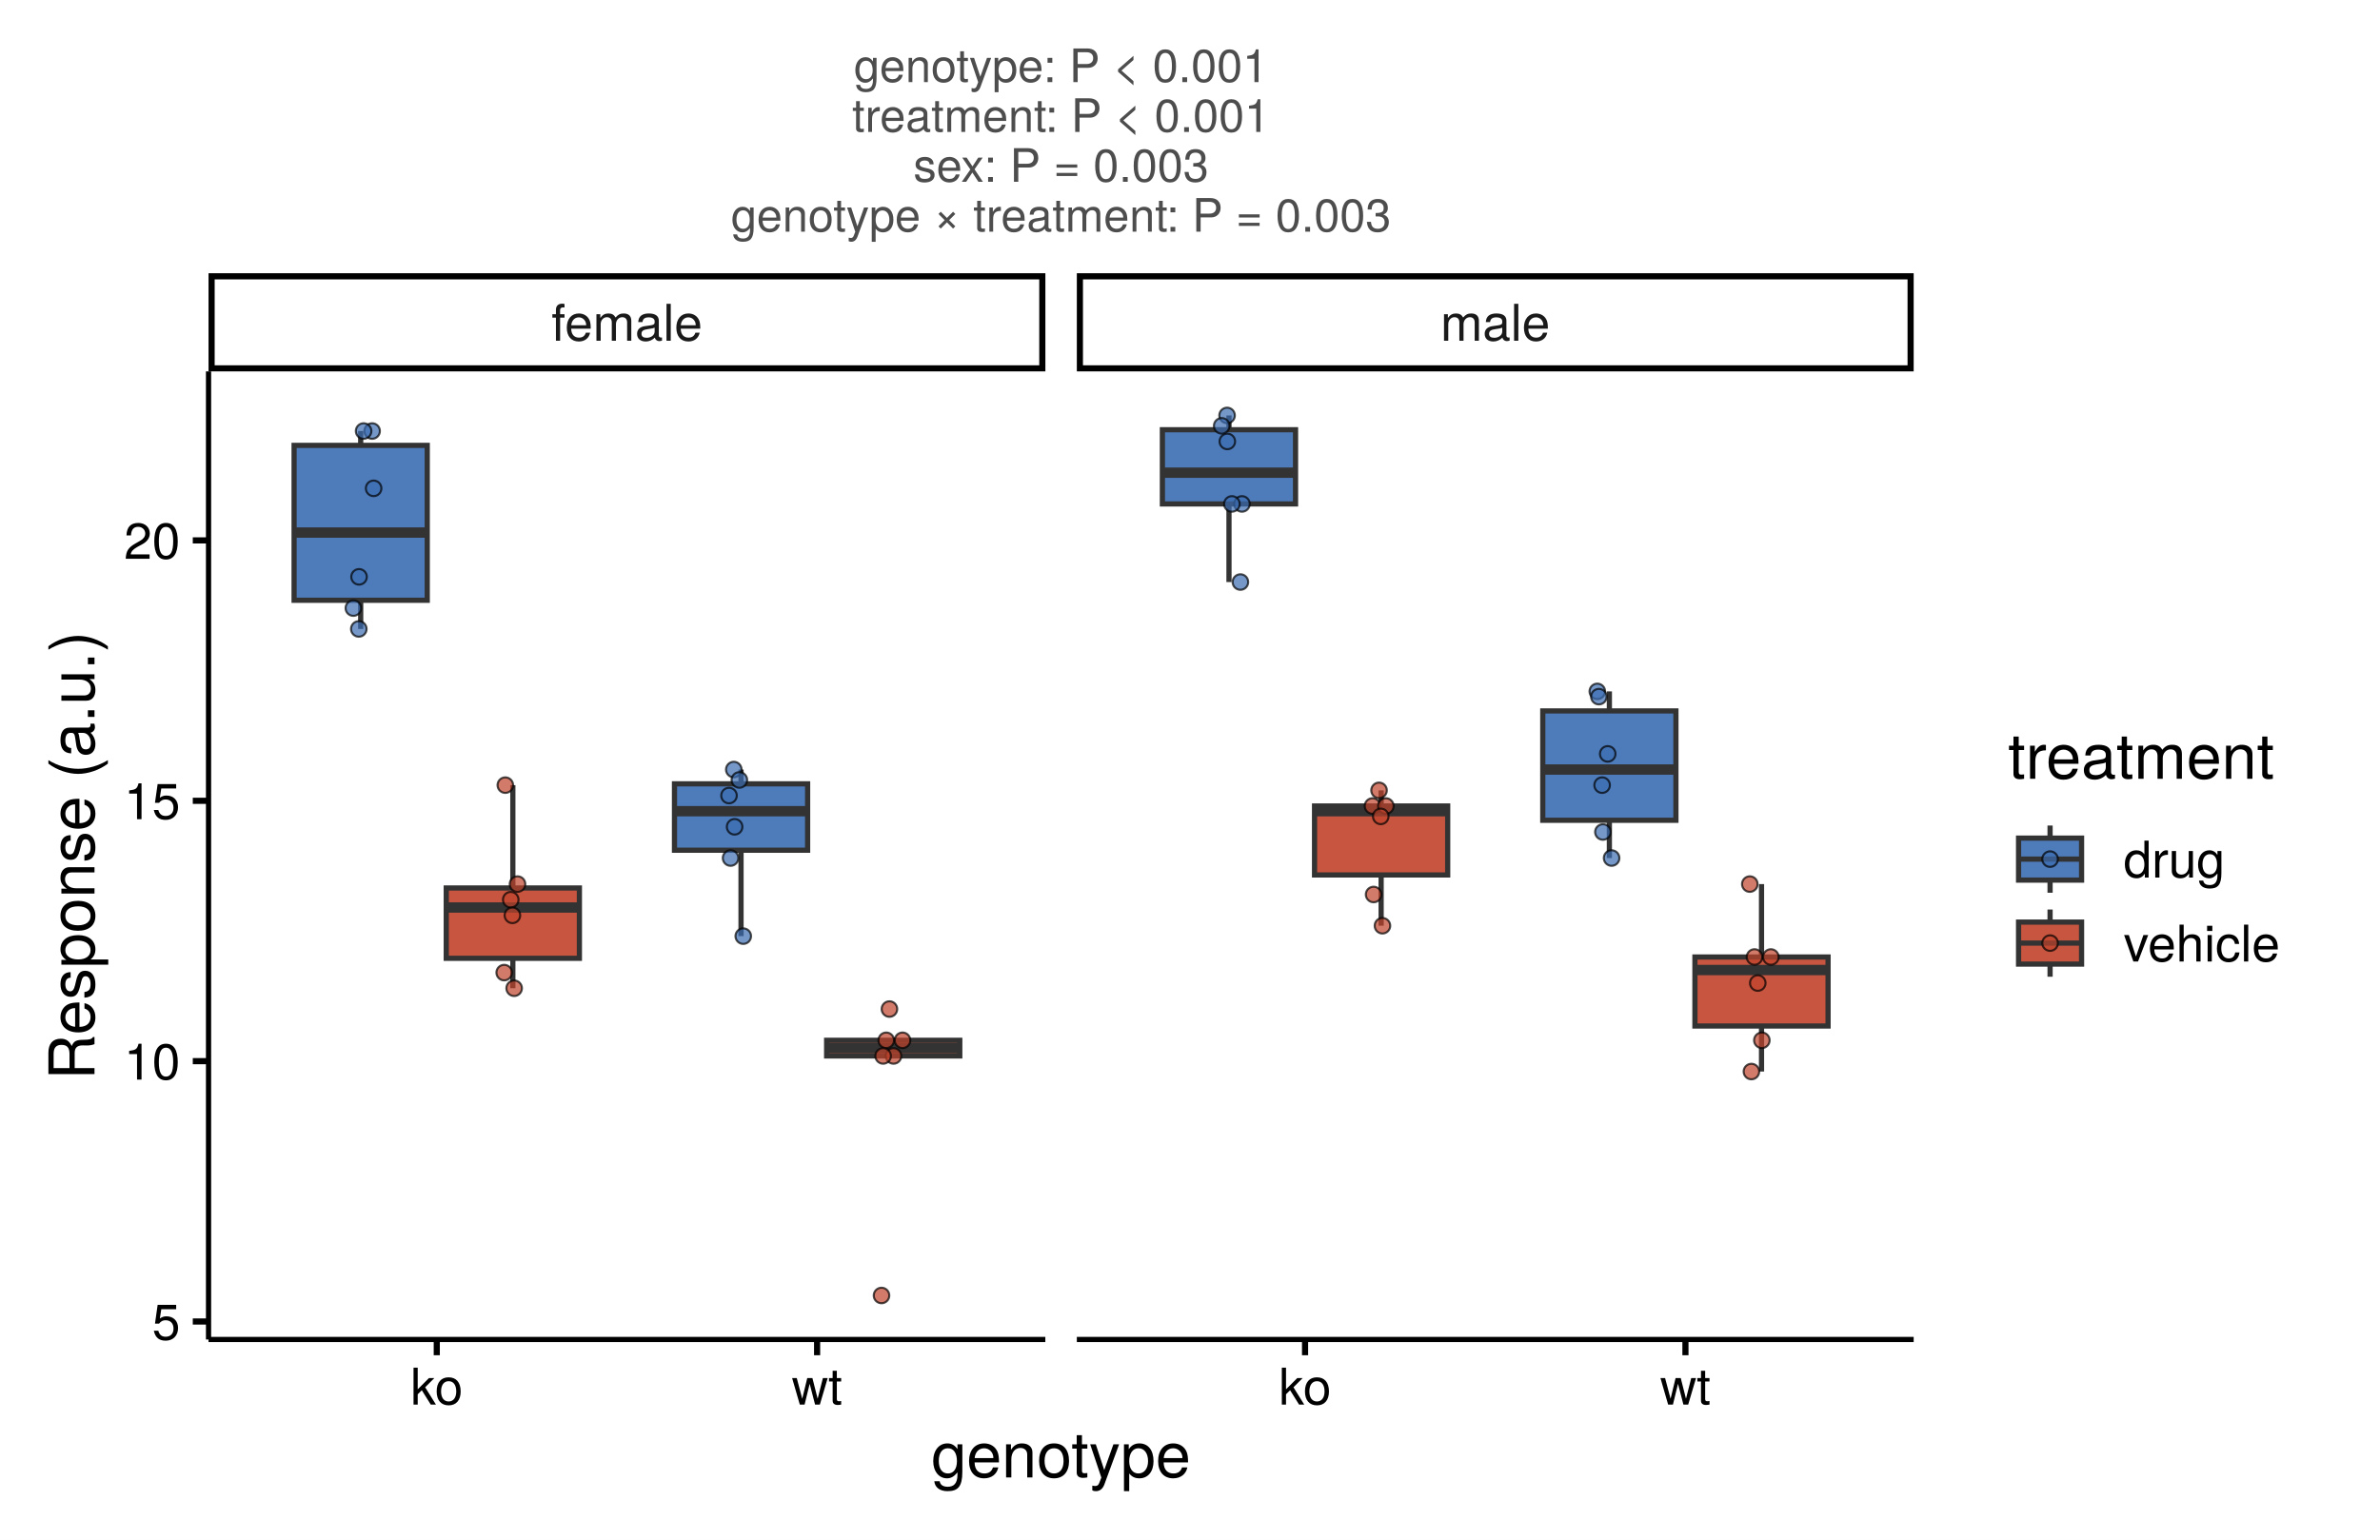
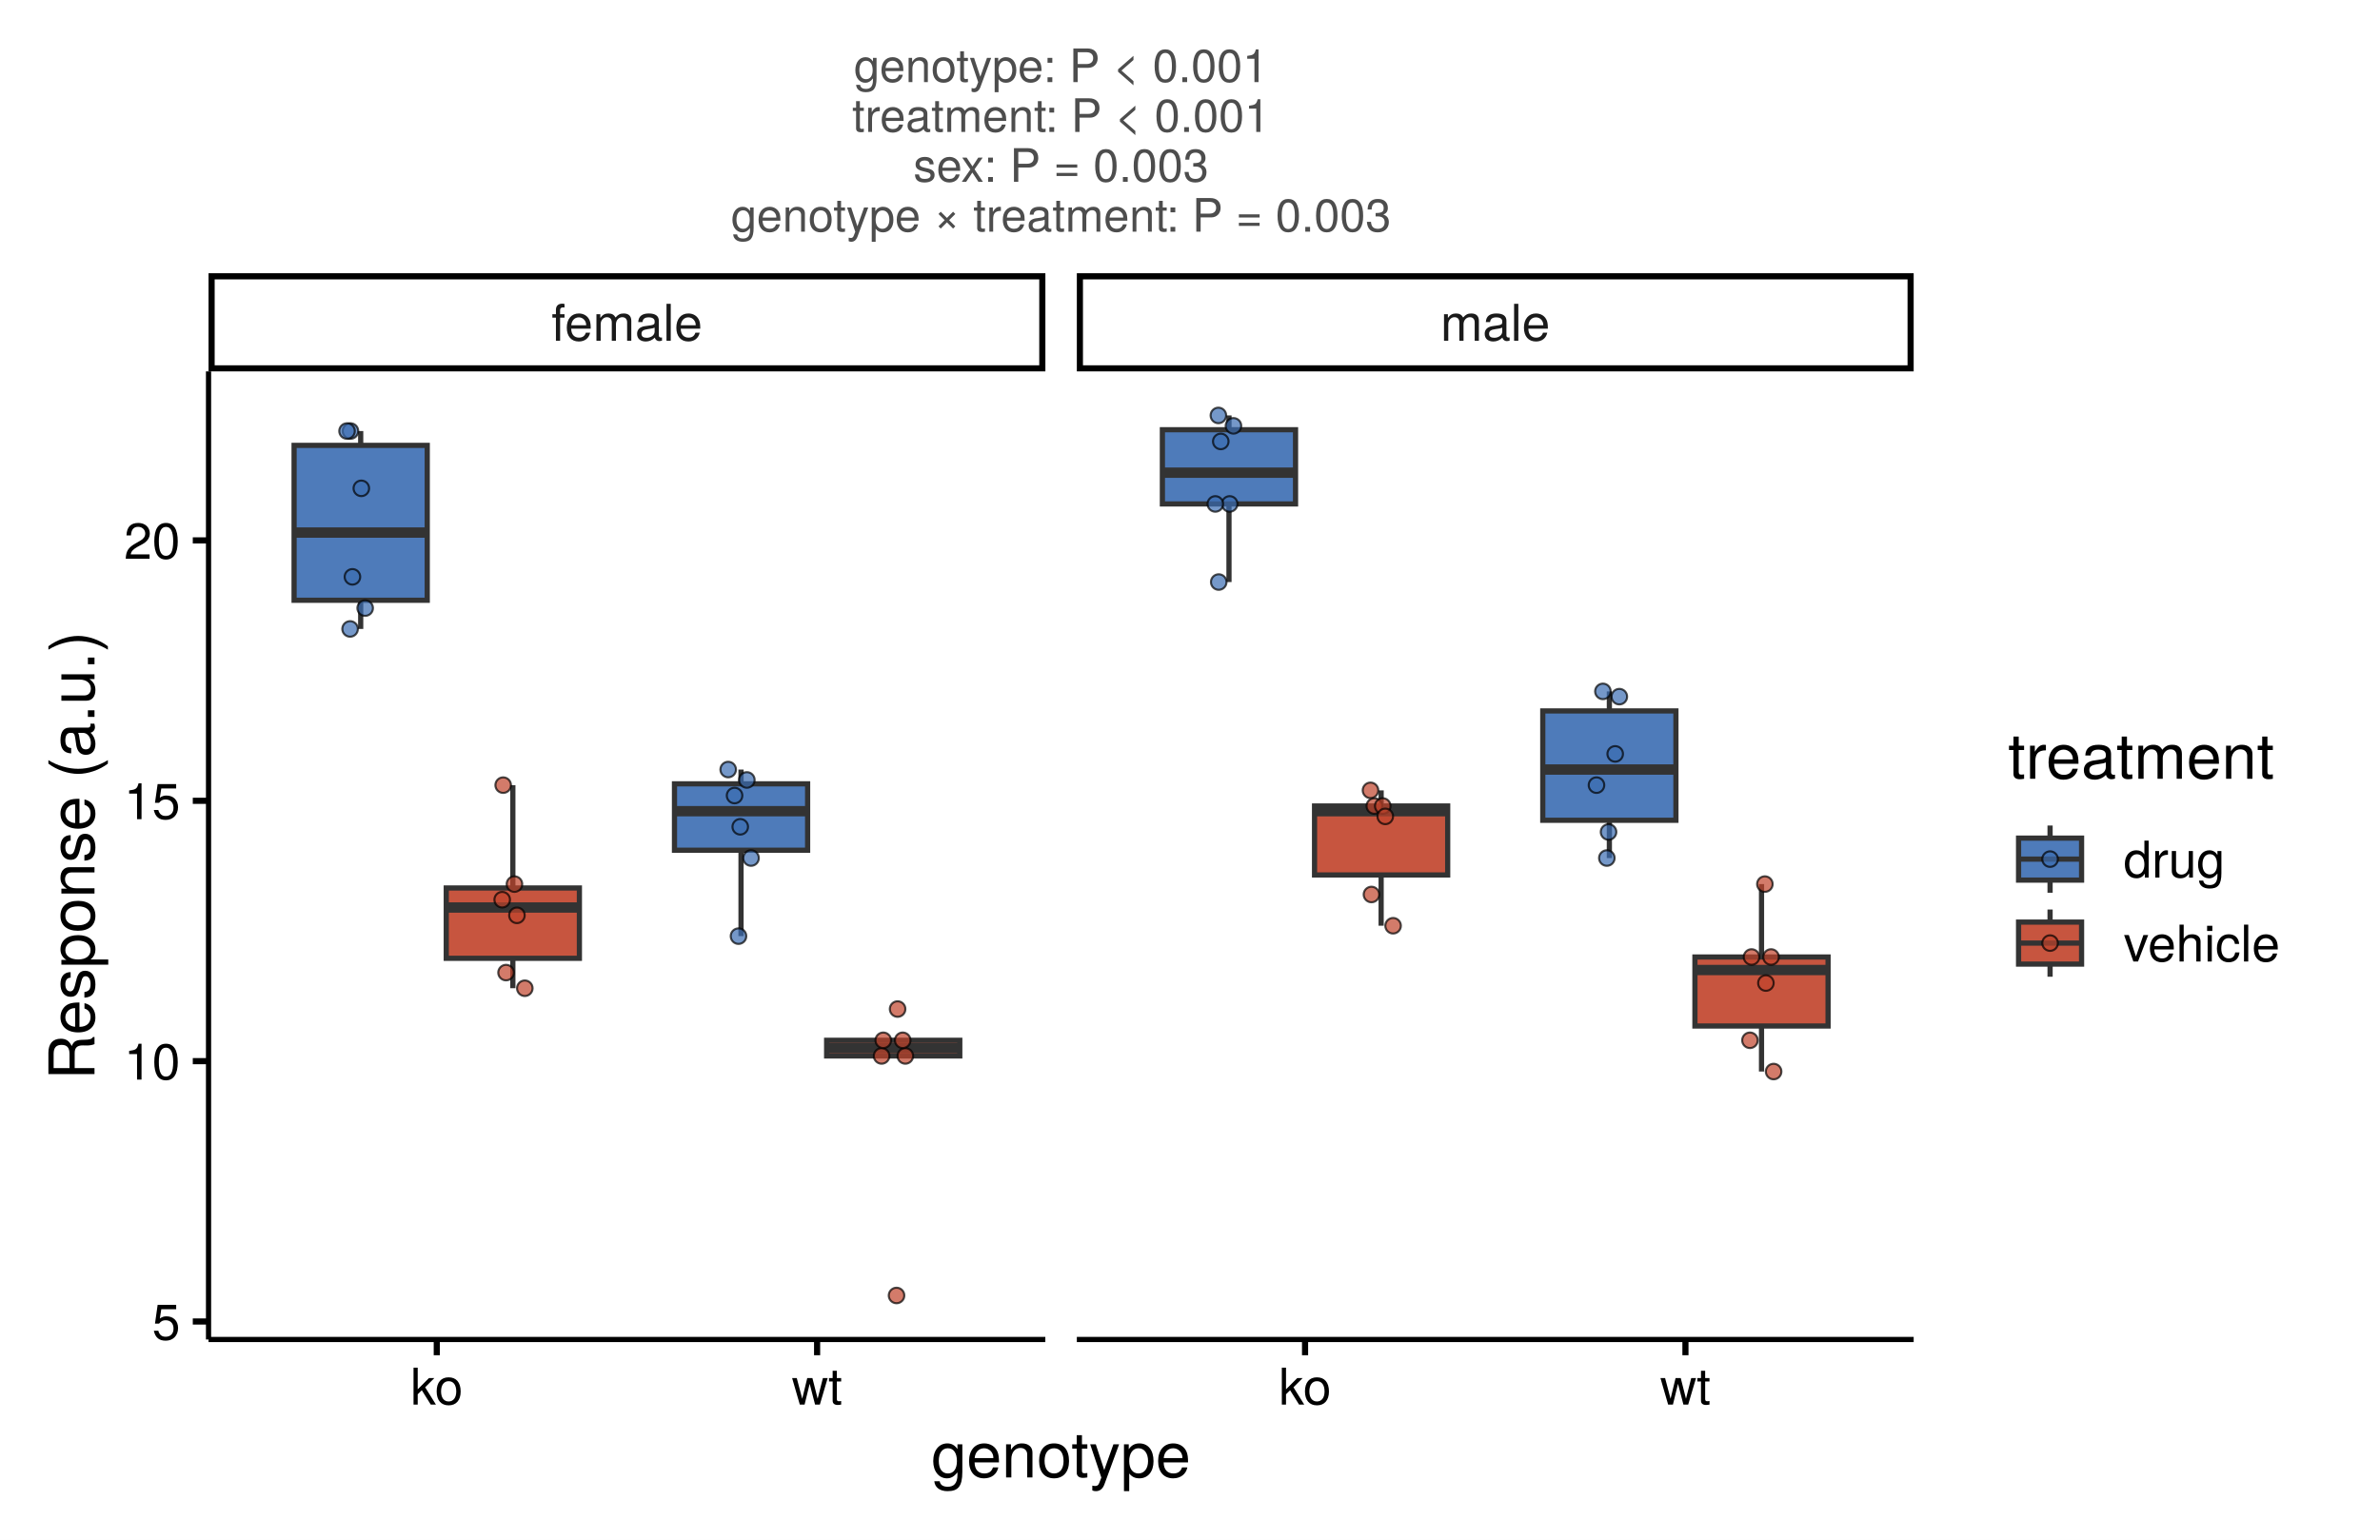
<svg xmlns="http://www.w3.org/2000/svg" class="svglite" width="489.60pt" height="316.80pt" viewBox="0 0 489.60 316.80">
  <defs>
    <style type="text/css">
    .svglite line, .svglite polyline, .svglite polygon, .svglite path, .svglite rect, .svglite circle {
      fill: none;
      stroke: #000000;
      stroke-linecap: round;
      stroke-linejoin: round;
      stroke-miterlimit: 10.00;
    }
    .svglite text {
      white-space: pre;
    }
  </style>
  </defs>
  <rect width="100%" height="100%" style="stroke: none; fill: #FFFFFF;" />
  <defs>
    <clipPath id="cpMC4wMHw0ODkuNjB8MC4wMHwzMTYuODA=">
      <rect x="0.00" y="0.00" width="489.60" height="316.80" />
    </clipPath>
  </defs>
  <g clip-path="url(#cpMC4wMHw0ODkuNjB8MC4wMHwzMTYuODA=)">
    <rect x="-0" y="-0" width="489.60" height="316.80" style="stroke-width: 1.26; stroke: #FFFFFF; fill: #FFFFFF;" />
  </g>
  <defs>
    <clipPath id="cpNDIuOTB8MjE1LjA0fDc2LjQyfDI3NS42MQ==">
      <rect x="42.90" y="76.42" width="172.15" height="199.19" />
    </clipPath>
  </defs>
  <g clip-path="url(#cpNDIuOTB8MjE1LjA0fDc2LjQyfDI3NS42MQ==)">
    <rect x="42.90" y="76.42" width="172.15" height="199.19" style="stroke-width: 1.26; stroke: none; fill: #FFFFFF;" />
    <line x1="74.20" y1="91.64" x2="74.20" y2="88.69" style="stroke-width: 1.07; stroke: #333333; stroke-linecap: butt;" />
    <line x1="74.20" y1="123.51" x2="74.20" y2="129.41" style="stroke-width: 1.07; stroke: #333333; stroke-linecap: butt;" />
    <polygon points="60.50,91.64 60.50,123.51 87.89,123.51 87.89,91.64 60.50,91.64 " style="stroke-width: 1.07; stroke: #333333; stroke-linecap: butt; stroke-linejoin: miter; fill: #3B6DB3; fill-opacity: 0.90;" />
    <line x1="60.50" y1="109.58" x2="87.89" y2="109.58" style="stroke-width: 2.13; stroke: #333333; stroke-linecap: butt; stroke-linejoin: miter;" />
    <line x1="105.50" y1="182.71" x2="105.50" y2="161.55" style="stroke-width: 1.07; stroke: #333333; stroke-linecap: butt;" />
    <line x1="105.50" y1="197.18" x2="105.50" y2="203.34" style="stroke-width: 1.07; stroke: #333333; stroke-linecap: butt;" />
    <polygon points="91.80,182.71 91.80,197.18 119.19,197.18 119.19,182.71 91.80,182.71 " style="stroke-width: 1.07; stroke: #333333; stroke-linecap: butt; stroke-linejoin: miter; fill: #C1432B; fill-opacity: 0.90;" />
    <line x1="91.80" y1="186.73" x2="119.19" y2="186.73" style="stroke-width: 2.13; stroke: #333333; stroke-linecap: butt; stroke-linejoin: miter;" />
    <line x1="152.44" y1="161.28" x2="152.44" y2="158.34" style="stroke-width: 1.07; stroke: #333333; stroke-linecap: butt;" />
    <line x1="152.44" y1="174.94" x2="152.44" y2="192.62" style="stroke-width: 1.07; stroke: #333333; stroke-linecap: butt;" />
    <polygon points="138.75,161.28 138.75,174.94 166.14,174.94 166.14,161.28 138.75,161.28 " style="stroke-width: 1.07; stroke: #333333; stroke-linecap: butt; stroke-linejoin: miter; fill: #3B6DB3; fill-opacity: 0.90;" />
    <line x1="138.75" y1="166.91" x2="166.14" y2="166.91" style="stroke-width: 2.13; stroke: #333333; stroke-linecap: butt; stroke-linejoin: miter;" />
    <line x1="183.74" y1="214.05" x2="183.74" y2="214.05" style="stroke-width: 1.07; stroke: #333333; stroke-linecap: butt;" />
    <line x1="183.74" y1="217.27" x2="183.74" y2="217.27" style="stroke-width: 1.07; stroke: #333333; stroke-linecap: butt;" />
    <polygon points="170.05,214.05 170.05,217.27 197.44,217.27 197.44,214.05 170.05,214.05 " style="stroke-width: 1.07; stroke: #333333; stroke-linecap: butt; stroke-linejoin: miter; fill: #C1432B; fill-opacity: 0.90;" />
    <line x1="170.05" y1="215.66" x2="197.44" y2="215.66" style="stroke-width: 2.13; stroke: #333333; stroke-linecap: butt; stroke-linejoin: miter;" />
-     <circle cx="183.81" cy="217.27" r="1.60" style="stroke-width: 0.43; stroke: #000000; stroke-opacity: 0.70; fill: #C1432B; fill-opacity: 0.70;" />
-     <circle cx="182.31" cy="214.05" r="1.60" style="stroke-width: 0.43; stroke: #000000; stroke-opacity: 0.70; fill: #C1432B; fill-opacity: 0.70;" />
-     <circle cx="182.97" cy="207.62" r="1.60" style="stroke-width: 0.43; stroke: #000000; stroke-opacity: 0.70; fill: #C1432B; fill-opacity: 0.70;" />
-     <circle cx="181.67" cy="217.27" r="1.60" style="stroke-width: 0.43; stroke: #000000; stroke-opacity: 0.70; fill: #C1432B; fill-opacity: 0.70;" />
-     <circle cx="181.34" cy="266.56" r="1.60" style="stroke-width: 0.43; stroke: #000000; stroke-opacity: 0.70; fill: #C1432B; fill-opacity: 0.70;" />
-     <circle cx="185.66" cy="214.05" r="1.60" style="stroke-width: 0.43; stroke: #000000; stroke-opacity: 0.70; fill: #C1432B; fill-opacity: 0.70;" />
-     <circle cx="151.12" cy="170.12" r="1.60" style="stroke-width: 0.43; stroke: #000000; stroke-opacity: 0.70; fill: #3B6DB3; fill-opacity: 0.70;" />
-     <circle cx="150.95" cy="158.34" r="1.60" style="stroke-width: 0.43; stroke: #000000; stroke-opacity: 0.70; fill: #3B6DB3; fill-opacity: 0.70;" />
-     <circle cx="152.10" cy="160.48" r="1.60" style="stroke-width: 0.43; stroke: #000000; stroke-opacity: 0.70; fill: #3B6DB3; fill-opacity: 0.70;" />
-     <circle cx="149.97" cy="163.69" r="1.60" style="stroke-width: 0.43; stroke: #000000; stroke-opacity: 0.70; fill: #3B6DB3; fill-opacity: 0.70;" />
-     <circle cx="152.90" cy="192.62" r="1.60" style="stroke-width: 0.43; stroke: #000000; stroke-opacity: 0.70; fill: #3B6DB3; fill-opacity: 0.70;" />
-     <circle cx="150.29" cy="176.55" r="1.60" style="stroke-width: 0.43; stroke: #000000; stroke-opacity: 0.70; fill: #3B6DB3; fill-opacity: 0.70;" />
-     <circle cx="103.72" cy="200.12" r="1.60" style="stroke-width: 0.43; stroke: #000000; stroke-opacity: 0.70; fill: #C1432B; fill-opacity: 0.70;" />
-     <circle cx="105.77" cy="203.34" r="1.60" style="stroke-width: 0.43; stroke: #000000; stroke-opacity: 0.70; fill: #C1432B; fill-opacity: 0.70;" />
-     <circle cx="103.95" cy="161.55" r="1.60" style="stroke-width: 0.43; stroke: #000000; stroke-opacity: 0.70; fill: #C1432B; fill-opacity: 0.70;" />
-     <circle cx="106.46" cy="181.91" r="1.60" style="stroke-width: 0.43; stroke: #000000; stroke-opacity: 0.70; fill: #C1432B; fill-opacity: 0.70;" />
-     <circle cx="105.07" cy="185.12" r="1.60" style="stroke-width: 0.43; stroke: #000000; stroke-opacity: 0.70; fill: #C1432B; fill-opacity: 0.70;" />
-     <circle cx="105.41" cy="188.34" r="1.60" style="stroke-width: 0.43; stroke: #000000; stroke-opacity: 0.70; fill: #C1432B; fill-opacity: 0.70;" />
-     <circle cx="76.55" cy="88.69" r="1.60" style="stroke-width: 0.43; stroke: #000000; stroke-opacity: 0.70; fill: #3B6DB3; fill-opacity: 0.70;" />
-     <circle cx="73.86" cy="118.69" r="1.60" style="stroke-width: 0.43; stroke: #000000; stroke-opacity: 0.70; fill: #3B6DB3; fill-opacity: 0.70;" />
-     <circle cx="76.86" cy="100.48" r="1.60" style="stroke-width: 0.43; stroke: #000000; stroke-opacity: 0.70; fill: #3B6DB3; fill-opacity: 0.70;" />
-     <circle cx="74.80" cy="88.69" r="1.60" style="stroke-width: 0.43; stroke: #000000; stroke-opacity: 0.70; fill: #3B6DB3; fill-opacity: 0.70;" />
-     <circle cx="73.81" cy="129.41" r="1.60" style="stroke-width: 0.43; stroke: #000000; stroke-opacity: 0.70; fill: #3B6DB3; fill-opacity: 0.70;" />
-     <circle cx="72.69" cy="125.12" r="1.60" style="stroke-width: 0.43; stroke: #000000; stroke-opacity: 0.70; fill: #3B6DB3; fill-opacity: 0.70;" />
+     <circle cx="181.36" cy="217.27" r="1.60" style="stroke-width: 0.43; stroke: #000000; stroke-opacity: 0.70; fill: #C1432B; fill-opacity: 0.70;" />
+     <circle cx="181.70" cy="214.05" r="1.60" style="stroke-width: 0.43; stroke: #000000; stroke-opacity: 0.70; fill: #C1432B; fill-opacity: 0.70;" />
+     <circle cx="184.65" cy="207.62" r="1.60" style="stroke-width: 0.43; stroke: #000000; stroke-opacity: 0.70; fill: #C1432B; fill-opacity: 0.70;" />
+     <circle cx="186.24" cy="217.27" r="1.60" style="stroke-width: 0.43; stroke: #000000; stroke-opacity: 0.70; fill: #C1432B; fill-opacity: 0.70;" />
+     <circle cx="184.43" cy="266.56" r="1.60" style="stroke-width: 0.43; stroke: #000000; stroke-opacity: 0.70; fill: #C1432B; fill-opacity: 0.70;" />
+     <circle cx="185.70" cy="214.05" r="1.60" style="stroke-width: 0.43; stroke: #000000; stroke-opacity: 0.70; fill: #C1432B; fill-opacity: 0.70;" />
+     <circle cx="152.28" cy="170.12" r="1.60" style="stroke-width: 0.43; stroke: #000000; stroke-opacity: 0.70; fill: #3B6DB3; fill-opacity: 0.70;" />
+     <circle cx="149.80" cy="158.34" r="1.60" style="stroke-width: 0.43; stroke: #000000; stroke-opacity: 0.70; fill: #3B6DB3; fill-opacity: 0.70;" />
+     <circle cx="153.64" cy="160.48" r="1.60" style="stroke-width: 0.43; stroke: #000000; stroke-opacity: 0.70; fill: #3B6DB3; fill-opacity: 0.70;" />
+     <circle cx="151.11" cy="163.69" r="1.60" style="stroke-width: 0.43; stroke: #000000; stroke-opacity: 0.70; fill: #3B6DB3; fill-opacity: 0.70;" />
+     <circle cx="151.92" cy="192.62" r="1.60" style="stroke-width: 0.43; stroke: #000000; stroke-opacity: 0.70; fill: #3B6DB3; fill-opacity: 0.70;" />
+     <circle cx="154.50" cy="176.55" r="1.60" style="stroke-width: 0.43; stroke: #000000; stroke-opacity: 0.70; fill: #3B6DB3; fill-opacity: 0.70;" />
+     <circle cx="104.10" cy="200.12" r="1.60" style="stroke-width: 0.43; stroke: #000000; stroke-opacity: 0.70; fill: #C1432B; fill-opacity: 0.70;" />
+     <circle cx="107.96" cy="203.34" r="1.60" style="stroke-width: 0.43; stroke: #000000; stroke-opacity: 0.70; fill: #C1432B; fill-opacity: 0.70;" />
+     <circle cx="103.51" cy="161.55" r="1.60" style="stroke-width: 0.43; stroke: #000000; stroke-opacity: 0.70; fill: #C1432B; fill-opacity: 0.70;" />
+     <circle cx="105.83" cy="181.91" r="1.60" style="stroke-width: 0.43; stroke: #000000; stroke-opacity: 0.70; fill: #C1432B; fill-opacity: 0.70;" />
+     <circle cx="103.31" cy="185.12" r="1.60" style="stroke-width: 0.43; stroke: #000000; stroke-opacity: 0.70; fill: #C1432B; fill-opacity: 0.70;" />
+     <circle cx="106.34" cy="188.34" r="1.60" style="stroke-width: 0.43; stroke: #000000; stroke-opacity: 0.70; fill: #C1432B; fill-opacity: 0.70;" />
+     <circle cx="72.09" cy="88.69" r="1.60" style="stroke-width: 0.43; stroke: #000000; stroke-opacity: 0.70; fill: #3B6DB3; fill-opacity: 0.70;" />
+     <circle cx="72.50" cy="118.69" r="1.60" style="stroke-width: 0.43; stroke: #000000; stroke-opacity: 0.70; fill: #3B6DB3; fill-opacity: 0.70;" />
+     <circle cx="74.33" cy="100.48" r="1.60" style="stroke-width: 0.43; stroke: #000000; stroke-opacity: 0.70; fill: #3B6DB3; fill-opacity: 0.70;" />
+     <circle cx="71.39" cy="88.69" r="1.60" style="stroke-width: 0.43; stroke: #000000; stroke-opacity: 0.70; fill: #3B6DB3; fill-opacity: 0.70;" />
+     <circle cx="72.02" cy="129.41" r="1.60" style="stroke-width: 0.43; stroke: #000000; stroke-opacity: 0.70; fill: #3B6DB3; fill-opacity: 0.70;" />
+     <circle cx="75.12" cy="125.12" r="1.60" style="stroke-width: 0.43; stroke: #000000; stroke-opacity: 0.70; fill: #3B6DB3; fill-opacity: 0.70;" />
  </g>
  <g clip-path="url(#cpMC4wMHw0ODkuNjB8MC4wMHwzMTYuODA=)">
</g>
  <defs>
    <clipPath id="cpMjIxLjUyfDM5My42N3w3Ni40MnwyNzUuNjE=">
      <rect x="221.52" y="76.42" width="172.15" height="199.19" />
    </clipPath>
  </defs>
  <g clip-path="url(#cpMjIxLjUyfDM5My42N3w3Ni40MnwyNzUuNjE=)">
    <rect x="221.52" y="76.42" width="172.15" height="199.19" style="stroke-width: 1.26; stroke: none; fill: #FFFFFF;" />
    <line x1="252.82" y1="88.42" x2="252.82" y2="85.48" style="stroke-width: 1.07; stroke: #333333; stroke-linecap: butt;" />
    <line x1="252.82" y1="103.69" x2="252.82" y2="119.76" style="stroke-width: 1.07; stroke: #333333; stroke-linecap: butt;" />
    <polygon points="239.12,88.42 239.12,103.69 266.51,103.69 266.51,88.42 239.12,88.42 " style="stroke-width: 1.07; stroke: #333333; stroke-linecap: butt; stroke-linejoin: miter; fill: #3B6DB3; fill-opacity: 0.90;" />
    <line x1="239.12" y1="97.26" x2="266.51" y2="97.26" style="stroke-width: 2.13; stroke: #333333; stroke-linecap: butt; stroke-linejoin: miter;" />
    <line x1="284.12" y1="165.84" x2="284.12" y2="162.62" style="stroke-width: 1.07; stroke: #333333; stroke-linecap: butt;" />
    <line x1="284.12" y1="180.03" x2="284.12" y2="190.48" style="stroke-width: 1.07; stroke: #333333; stroke-linecap: butt;" />
    <polygon points="270.42,165.84 270.42,180.03 297.81,180.03 297.81,165.84 270.42,165.84 " style="stroke-width: 1.07; stroke: #333333; stroke-linecap: butt; stroke-linejoin: miter; fill: #C1432B; fill-opacity: 0.90;" />
    <line x1="270.42" y1="166.91" x2="297.81" y2="166.91" style="stroke-width: 2.13; stroke: #333333; stroke-linecap: butt; stroke-linejoin: miter;" />
    <line x1="331.07" y1="146.28" x2="331.07" y2="142.26" style="stroke-width: 1.07; stroke: #333333; stroke-linecap: butt;" />
    <line x1="331.07" y1="168.78" x2="331.07" y2="176.55" style="stroke-width: 1.07; stroke: #333333; stroke-linecap: butt;" />
    <polygon points="317.37,146.28 317.37,168.78 344.76,168.78 344.76,146.28 317.37,146.28 " style="stroke-width: 1.07; stroke: #333333; stroke-linecap: butt; stroke-linejoin: miter; fill: #3B6DB3; fill-opacity: 0.90;" />
    <line x1="317.37" y1="158.34" x2="344.76" y2="158.34" style="stroke-width: 2.13; stroke: #333333; stroke-linecap: butt; stroke-linejoin: miter;" />
    <line x1="362.37" y1="196.91" x2="362.37" y2="181.91" style="stroke-width: 1.07; stroke: #333333; stroke-linecap: butt;" />
    <line x1="362.37" y1="211.11" x2="362.37" y2="220.48" style="stroke-width: 1.07; stroke: #333333; stroke-linecap: butt;" />
    <polygon points="348.67,196.91 348.67,211.11 376.06,211.11 376.06,196.91 348.67,196.91 " style="stroke-width: 1.07; stroke: #333333; stroke-linecap: butt; stroke-linejoin: miter; fill: #C1432B; fill-opacity: 0.90;" />
    <line x1="348.67" y1="199.59" x2="376.06" y2="199.59" style="stroke-width: 2.13; stroke: #333333; stroke-linecap: butt; stroke-linejoin: miter;" />
-     <circle cx="362.44" cy="214.05" r="1.60" style="stroke-width: 0.43; stroke: #000000; stroke-opacity: 0.70; fill: #C1432B; fill-opacity: 0.70;" />
-     <circle cx="360.93" cy="196.91" r="1.60" style="stroke-width: 0.43; stroke: #000000; stroke-opacity: 0.70; fill: #C1432B; fill-opacity: 0.70;" />
-     <circle cx="361.60" cy="202.27" r="1.60" style="stroke-width: 0.43; stroke: #000000; stroke-opacity: 0.70; fill: #C1432B; fill-opacity: 0.70;" />
-     <circle cx="360.29" cy="220.48" r="1.60" style="stroke-width: 0.43; stroke: #000000; stroke-opacity: 0.70; fill: #C1432B; fill-opacity: 0.70;" />
-     <circle cx="359.96" cy="181.91" r="1.60" style="stroke-width: 0.43; stroke: #000000; stroke-opacity: 0.70; fill: #C1432B; fill-opacity: 0.70;" />
-     <circle cx="364.29" cy="196.91" r="1.60" style="stroke-width: 0.43; stroke: #000000; stroke-opacity: 0.70; fill: #C1432B; fill-opacity: 0.70;" />
-     <circle cx="329.74" cy="171.19" r="1.60" style="stroke-width: 0.43; stroke: #000000; stroke-opacity: 0.70; fill: #3B6DB3; fill-opacity: 0.70;" />
-     <circle cx="329.58" cy="161.55" r="1.60" style="stroke-width: 0.43; stroke: #000000; stroke-opacity: 0.70; fill: #3B6DB3; fill-opacity: 0.70;" />
-     <circle cx="330.73" cy="155.12" r="1.60" style="stroke-width: 0.43; stroke: #000000; stroke-opacity: 0.70; fill: #3B6DB3; fill-opacity: 0.70;" />
-     <circle cx="328.59" cy="142.26" r="1.60" style="stroke-width: 0.43; stroke: #000000; stroke-opacity: 0.70; fill: #3B6DB3; fill-opacity: 0.70;" />
-     <circle cx="331.53" cy="176.55" r="1.60" style="stroke-width: 0.43; stroke: #000000; stroke-opacity: 0.70; fill: #3B6DB3; fill-opacity: 0.70;" />
-     <circle cx="328.91" cy="143.34" r="1.60" style="stroke-width: 0.43; stroke: #000000; stroke-opacity: 0.70; fill: #3B6DB3; fill-opacity: 0.70;" />
-     <circle cx="282.35" cy="165.84" r="1.60" style="stroke-width: 0.43; stroke: #000000; stroke-opacity: 0.70; fill: #C1432B; fill-opacity: 0.70;" />
-     <circle cx="284.39" cy="190.48" r="1.60" style="stroke-width: 0.43; stroke: #000000; stroke-opacity: 0.70; fill: #C1432B; fill-opacity: 0.70;" />
-     <circle cx="282.57" cy="184.05" r="1.60" style="stroke-width: 0.43; stroke: #000000; stroke-opacity: 0.70; fill: #C1432B; fill-opacity: 0.70;" />
-     <circle cx="285.09" cy="165.84" r="1.60" style="stroke-width: 0.43; stroke: #000000; stroke-opacity: 0.70; fill: #C1432B; fill-opacity: 0.70;" />
-     <circle cx="283.69" cy="162.62" r="1.60" style="stroke-width: 0.43; stroke: #000000; stroke-opacity: 0.70; fill: #C1432B; fill-opacity: 0.70;" />
-     <circle cx="284.04" cy="167.98" r="1.60" style="stroke-width: 0.43; stroke: #000000; stroke-opacity: 0.70; fill: #C1432B; fill-opacity: 0.70;" />
-     <circle cx="255.17" cy="119.76" r="1.60" style="stroke-width: 0.43; stroke: #000000; stroke-opacity: 0.70; fill: #3B6DB3; fill-opacity: 0.70;" />
-     <circle cx="252.48" cy="90.83" r="1.60" style="stroke-width: 0.43; stroke: #000000; stroke-opacity: 0.70; fill: #3B6DB3; fill-opacity: 0.70;" />
-     <circle cx="255.49" cy="103.69" r="1.60" style="stroke-width: 0.43; stroke: #000000; stroke-opacity: 0.70; fill: #3B6DB3; fill-opacity: 0.70;" />
-     <circle cx="253.42" cy="103.69" r="1.60" style="stroke-width: 0.43; stroke: #000000; stroke-opacity: 0.70; fill: #3B6DB3; fill-opacity: 0.70;" />
-     <circle cx="252.43" cy="85.48" r="1.60" style="stroke-width: 0.43; stroke: #000000; stroke-opacity: 0.70; fill: #3B6DB3; fill-opacity: 0.70;" />
-     <circle cx="251.32" cy="87.62" r="1.60" style="stroke-width: 0.43; stroke: #000000; stroke-opacity: 0.70; fill: #3B6DB3; fill-opacity: 0.70;" />
+     <circle cx="359.99" cy="214.05" r="1.60" style="stroke-width: 0.43; stroke: #000000; stroke-opacity: 0.70; fill: #C1432B; fill-opacity: 0.70;" />
+     <circle cx="360.32" cy="196.91" r="1.60" style="stroke-width: 0.43; stroke: #000000; stroke-opacity: 0.70; fill: #C1432B; fill-opacity: 0.70;" />
+     <circle cx="363.27" cy="202.27" r="1.60" style="stroke-width: 0.43; stroke: #000000; stroke-opacity: 0.70; fill: #C1432B; fill-opacity: 0.70;" />
+     <circle cx="364.86" cy="220.48" r="1.60" style="stroke-width: 0.43; stroke: #000000; stroke-opacity: 0.70; fill: #C1432B; fill-opacity: 0.70;" />
+     <circle cx="363.06" cy="181.91" r="1.60" style="stroke-width: 0.43; stroke: #000000; stroke-opacity: 0.70; fill: #C1432B; fill-opacity: 0.70;" />
+     <circle cx="364.33" cy="196.91" r="1.60" style="stroke-width: 0.43; stroke: #000000; stroke-opacity: 0.70; fill: #C1432B; fill-opacity: 0.70;" />
+     <circle cx="330.90" cy="171.19" r="1.60" style="stroke-width: 0.43; stroke: #000000; stroke-opacity: 0.70; fill: #3B6DB3; fill-opacity: 0.70;" />
+     <circle cx="328.42" cy="161.55" r="1.60" style="stroke-width: 0.43; stroke: #000000; stroke-opacity: 0.70; fill: #3B6DB3; fill-opacity: 0.70;" />
+     <circle cx="332.27" cy="155.12" r="1.60" style="stroke-width: 0.43; stroke: #000000; stroke-opacity: 0.70; fill: #3B6DB3; fill-opacity: 0.70;" />
+     <circle cx="329.74" cy="142.26" r="1.60" style="stroke-width: 0.43; stroke: #000000; stroke-opacity: 0.70; fill: #3B6DB3; fill-opacity: 0.70;" />
+     <circle cx="330.55" cy="176.55" r="1.60" style="stroke-width: 0.43; stroke: #000000; stroke-opacity: 0.70; fill: #3B6DB3; fill-opacity: 0.70;" />
+     <circle cx="333.12" cy="143.34" r="1.60" style="stroke-width: 0.43; stroke: #000000; stroke-opacity: 0.70; fill: #3B6DB3; fill-opacity: 0.70;" />
+     <circle cx="282.72" cy="165.84" r="1.60" style="stroke-width: 0.43; stroke: #000000; stroke-opacity: 0.70; fill: #C1432B; fill-opacity: 0.70;" />
+     <circle cx="286.58" cy="190.48" r="1.60" style="stroke-width: 0.43; stroke: #000000; stroke-opacity: 0.70; fill: #C1432B; fill-opacity: 0.70;" />
+     <circle cx="282.13" cy="184.05" r="1.60" style="stroke-width: 0.43; stroke: #000000; stroke-opacity: 0.70; fill: #C1432B; fill-opacity: 0.70;" />
+     <circle cx="284.45" cy="165.84" r="1.60" style="stroke-width: 0.43; stroke: #000000; stroke-opacity: 0.70; fill: #C1432B; fill-opacity: 0.70;" />
+     <circle cx="281.93" cy="162.62" r="1.60" style="stroke-width: 0.43; stroke: #000000; stroke-opacity: 0.70; fill: #C1432B; fill-opacity: 0.70;" />
+     <circle cx="284.97" cy="167.98" r="1.60" style="stroke-width: 0.43; stroke: #000000; stroke-opacity: 0.70; fill: #C1432B; fill-opacity: 0.70;" />
+     <circle cx="250.71" cy="119.76" r="1.60" style="stroke-width: 0.43; stroke: #000000; stroke-opacity: 0.70; fill: #3B6DB3; fill-opacity: 0.70;" />
+     <circle cx="251.13" cy="90.83" r="1.60" style="stroke-width: 0.43; stroke: #000000; stroke-opacity: 0.70; fill: #3B6DB3; fill-opacity: 0.70;" />
+     <circle cx="252.96" cy="103.69" r="1.60" style="stroke-width: 0.43; stroke: #000000; stroke-opacity: 0.70; fill: #3B6DB3; fill-opacity: 0.70;" />
+     <circle cx="250.01" cy="103.69" r="1.60" style="stroke-width: 0.43; stroke: #000000; stroke-opacity: 0.70; fill: #3B6DB3; fill-opacity: 0.70;" />
+     <circle cx="250.64" cy="85.48" r="1.60" style="stroke-width: 0.43; stroke: #000000; stroke-opacity: 0.70; fill: #3B6DB3; fill-opacity: 0.70;" />
+     <circle cx="253.74" cy="87.62" r="1.60" style="stroke-width: 0.43; stroke: #000000; stroke-opacity: 0.70; fill: #3B6DB3; fill-opacity: 0.70;" />
  </g>
  <g clip-path="url(#cpMC4wMHw0ODkuNjB8MC4wMHwzMTYuODA=)">
</g>
  <defs>
    <clipPath id="cpNDIuOTB8MjE1LjA0fDU2LjIyfDc2LjQy">
      <rect x="42.90" y="56.22" width="172.15" height="20.20" />
    </clipPath>
  </defs>
  <g clip-path="url(#cpNDIuOTB8MjE1LjA0fDU2LjIyfDc2LjQy)">
    <rect x="42.90" y="56.22" width="172.15" height="20.20" style="stroke-width: 2.52; fill: #FFFFFF;" />
    <text x="128.97" y="70.11" text-anchor="middle" style="font-size: 10.40px; font-weight: 0;fill: #1A1A1A; font-family: &quot;TeX Gyre Heros&quot;;" textLength="31.17px" lengthAdjust="spacingAndGlyphs">female</text>
  </g>
  <g clip-path="url(#cpMC4wMHw0ODkuNjB8MC4wMHwzMTYuODA=)">
</g>
  <defs>
    <clipPath id="cpMjIxLjUyfDM5My42N3w1Ni4yMnw3Ni40Mg==">
      <rect x="221.52" y="56.22" width="172.15" height="20.20" />
    </clipPath>
  </defs>
  <g clip-path="url(#cpMjIxLjUyfDM5My42N3w1Ni4yMnw3Ni40Mg==)">
    <rect x="221.52" y="56.22" width="172.15" height="20.20" style="stroke-width: 2.52; fill: #FFFFFF;" />
    <text x="307.59" y="70.11" text-anchor="middle" style="font-size: 10.40px; font-weight: 0;fill: #1A1A1A; font-family: &quot;TeX Gyre Heros&quot;;" textLength="22.51px" lengthAdjust="spacingAndGlyphs">male</text>
  </g>
  <g clip-path="url(#cpMC4wMHw0ODkuNjB8MC4wMHwzMTYuODA=)">
    <polyline points="42.90,275.61 215.04,275.61 " style="stroke-width: 1.07; stroke-linecap: butt;" />
    <polyline points="89.85,278.85 89.85,275.61 " style="stroke-width: 1.26; stroke-linecap: butt;" />
    <polyline points="168.09,278.85 168.09,275.61 " style="stroke-width: 1.26; stroke-linecap: butt;" />
    <text x="89.85" y="289.01" text-anchor="middle" style="font-size: 10.40px; font-weight: 0; font-family: &quot;TeX Gyre Heros&quot;;" textLength="10.97px" lengthAdjust="spacingAndGlyphs">ko</text>
    <text x="168.09" y="289.01" text-anchor="middle" style="font-size: 10.40px; font-weight: 0; font-family: &quot;TeX Gyre Heros&quot;;" textLength="10.39px" lengthAdjust="spacingAndGlyphs">wt</text>
    <polyline points="221.52,275.61 393.67,275.61 " style="stroke-width: 1.07; stroke-linecap: butt;" />
    <polyline points="268.47,278.85 268.47,275.61 " style="stroke-width: 1.26; stroke-linecap: butt;" />
    <polyline points="346.72,278.85 346.72,275.61 " style="stroke-width: 1.26; stroke-linecap: butt;" />
    <text x="268.47" y="289.01" text-anchor="middle" style="font-size: 10.40px; font-weight: 0; font-family: &quot;TeX Gyre Heros&quot;;" textLength="10.97px" lengthAdjust="spacingAndGlyphs">ko</text>
    <text x="346.72" y="289.01" text-anchor="middle" style="font-size: 10.40px; font-weight: 0; font-family: &quot;TeX Gyre Heros&quot;;" textLength="10.39px" lengthAdjust="spacingAndGlyphs">wt</text>
    <polyline points="42.90,275.61 42.90,76.42 " style="stroke-width: 1.07; stroke-linecap: butt;" />
    <text x="37.07" y="275.70" text-anchor="end" style="font-size: 10.40px; font-weight: 0; font-family: &quot;TeX Gyre Heros&quot;;" textLength="5.77px" lengthAdjust="spacingAndGlyphs">5</text>
    <text x="37.07" y="222.13" text-anchor="end" style="font-size: 10.40px; font-weight: 0; font-family: &quot;TeX Gyre Heros&quot;;" textLength="11.55px" lengthAdjust="spacingAndGlyphs">10</text>
    <text x="37.07" y="168.55" text-anchor="end" style="font-size: 10.40px; font-weight: 0; font-family: &quot;TeX Gyre Heros&quot;;" textLength="11.55px" lengthAdjust="spacingAndGlyphs">15</text>
    <text x="37.07" y="114.98" text-anchor="end" style="font-size: 10.40px; font-weight: 0; font-family: &quot;TeX Gyre Heros&quot;;" textLength="11.55px" lengthAdjust="spacingAndGlyphs">20</text>
    <polyline points="39.66,271.91 42.90,271.91 " style="stroke-width: 1.26; stroke-linecap: butt;" />
    <polyline points="39.66,218.34 42.90,218.34 " style="stroke-width: 1.26; stroke-linecap: butt;" />
    <polyline points="39.66,164.77 42.90,164.77 " style="stroke-width: 1.26; stroke-linecap: butt;" />
    <polyline points="39.66,111.19 42.90,111.19 " style="stroke-width: 1.26; stroke-linecap: butt;" />
    <text x="218.28" y="303.99" text-anchor="middle" style="font-size: 13.00px; font-weight: 0; font-family: &quot;TeX Gyre Heros&quot;;" textLength="53.49px" lengthAdjust="spacingAndGlyphs">genotype</text>
    <text transform="translate(19.44,176.02) rotate(-90)" text-anchor="middle" style="font-size: 13.00px; font-weight: 0; font-family: &quot;TeX Gyre Heros&quot;;" textLength="92.49px" lengthAdjust="spacingAndGlyphs">Response (a.u.)</text>
    <rect x="406.62" y="142.86" width="69.04" height="66.31" style="stroke-width: 1.26; stroke: none; fill: #FFFFFF;" />
    <text x="413.09" y="160.24" style="font-size: 13.00px; font-weight: 0; font-family: &quot;TeX Gyre Heros&quot;;" textLength="54.91px" lengthAdjust="spacingAndGlyphs">treatment</text>
    <rect x="413.09" y="168.13" width="17.28" height="17.28" style="stroke-width: 1.26; stroke: none; fill: #FFFFFF;" />
    <polyline points="421.73,183.69 421.73,181.09 " style="stroke-width: 1.07; stroke: #333333; stroke-linecap: butt; stroke-linejoin: miter;" />
    <polyline points="421.73,172.45 421.73,169.86 " style="stroke-width: 1.07; stroke: #333333; stroke-linecap: butt; stroke-linejoin: miter;" />
    <rect x="415.25" y="172.45" width="12.96" height="8.64" style="stroke-width: 1.07; stroke: #333333; stroke-linecap: butt; stroke-linejoin: miter; fill: #3B6DB3; fill-opacity: 0.90;" />
    <polyline points="415.25,176.77 428.21,176.77 " style="stroke-width: 1.07; stroke: #333333; stroke-linecap: butt; stroke-linejoin: miter;" />
    <circle cx="421.73" cy="176.77" r="1.60" style="stroke-width: 0.43; stroke: #000000; stroke-opacity: 0.70; fill: #3B6DB3; fill-opacity: 0.70;" />
    <rect x="413.09" y="185.41" width="17.28" height="17.28" style="stroke-width: 1.26; stroke: none; fill: #FFFFFF;" />
    <polyline points="421.73,200.97 421.73,198.37 " style="stroke-width: 1.07; stroke: #333333; stroke-linecap: butt; stroke-linejoin: miter;" />
    <polyline points="421.73,189.73 421.73,187.14 " style="stroke-width: 1.07; stroke: #333333; stroke-linecap: butt; stroke-linejoin: miter;" />
    <rect x="415.25" y="189.73" width="12.96" height="8.64" style="stroke-width: 1.07; stroke: #333333; stroke-linecap: butt; stroke-linejoin: miter; fill: #C1432B; fill-opacity: 0.90;" />
    <polyline points="415.25,194.05 428.21,194.05 " style="stroke-width: 1.07; stroke: #333333; stroke-linecap: butt; stroke-linejoin: miter;" />
    <circle cx="421.73" cy="194.05" r="1.60" style="stroke-width: 0.43; stroke: #000000; stroke-opacity: 0.70; fill: #C1432B; fill-opacity: 0.70;" />
    <text x="436.85" y="180.56" style="font-size: 10.40px; font-weight: 0; font-family: &quot;TeX Gyre Heros&quot;;" textLength="20.79px" lengthAdjust="spacingAndGlyphs">drug</text>
    <text x="436.85" y="197.84" style="font-size: 10.40px; font-weight: 0; font-family: &quot;TeX Gyre Heros&quot;;" textLength="32.33px" lengthAdjust="spacingAndGlyphs">vehicle</text>
    <text x="218.28" y="16.89" text-anchor="middle" style="font-size: 9.50px; font-weight: 0;fill: #4D4D4D; font-family: &quot;TeX Gyre Heros&quot;;" textLength="85.34px" lengthAdjust="spacingAndGlyphs">genotype: P &lt; 0.001</text>
    <text x="218.28" y="27.15" text-anchor="middle" style="font-size: 9.50px; font-weight: 0;fill: #4D4D4D; font-family: &quot;TeX Gyre Heros&quot;;" textLength="86.38px" lengthAdjust="spacingAndGlyphs">treatment: P &lt; 0.001</text>
    <text x="218.28" y="37.41" text-anchor="middle" style="font-size: 9.50px; font-weight: 0;fill: #4D4D4D; font-family: &quot;TeX Gyre Heros&quot;;" textLength="61.03px" lengthAdjust="spacingAndGlyphs">sex: P = 0.003</text>
    <text x="218.28" y="47.67" text-anchor="middle" style="font-size: 9.50px; font-weight: 0;fill: #4D4D4D; font-family: &quot;TeX Gyre Heros&quot;;" textLength="136.32px" lengthAdjust="spacingAndGlyphs">genotype × treatment: P = 0.003</text>
  </g>
</svg>
